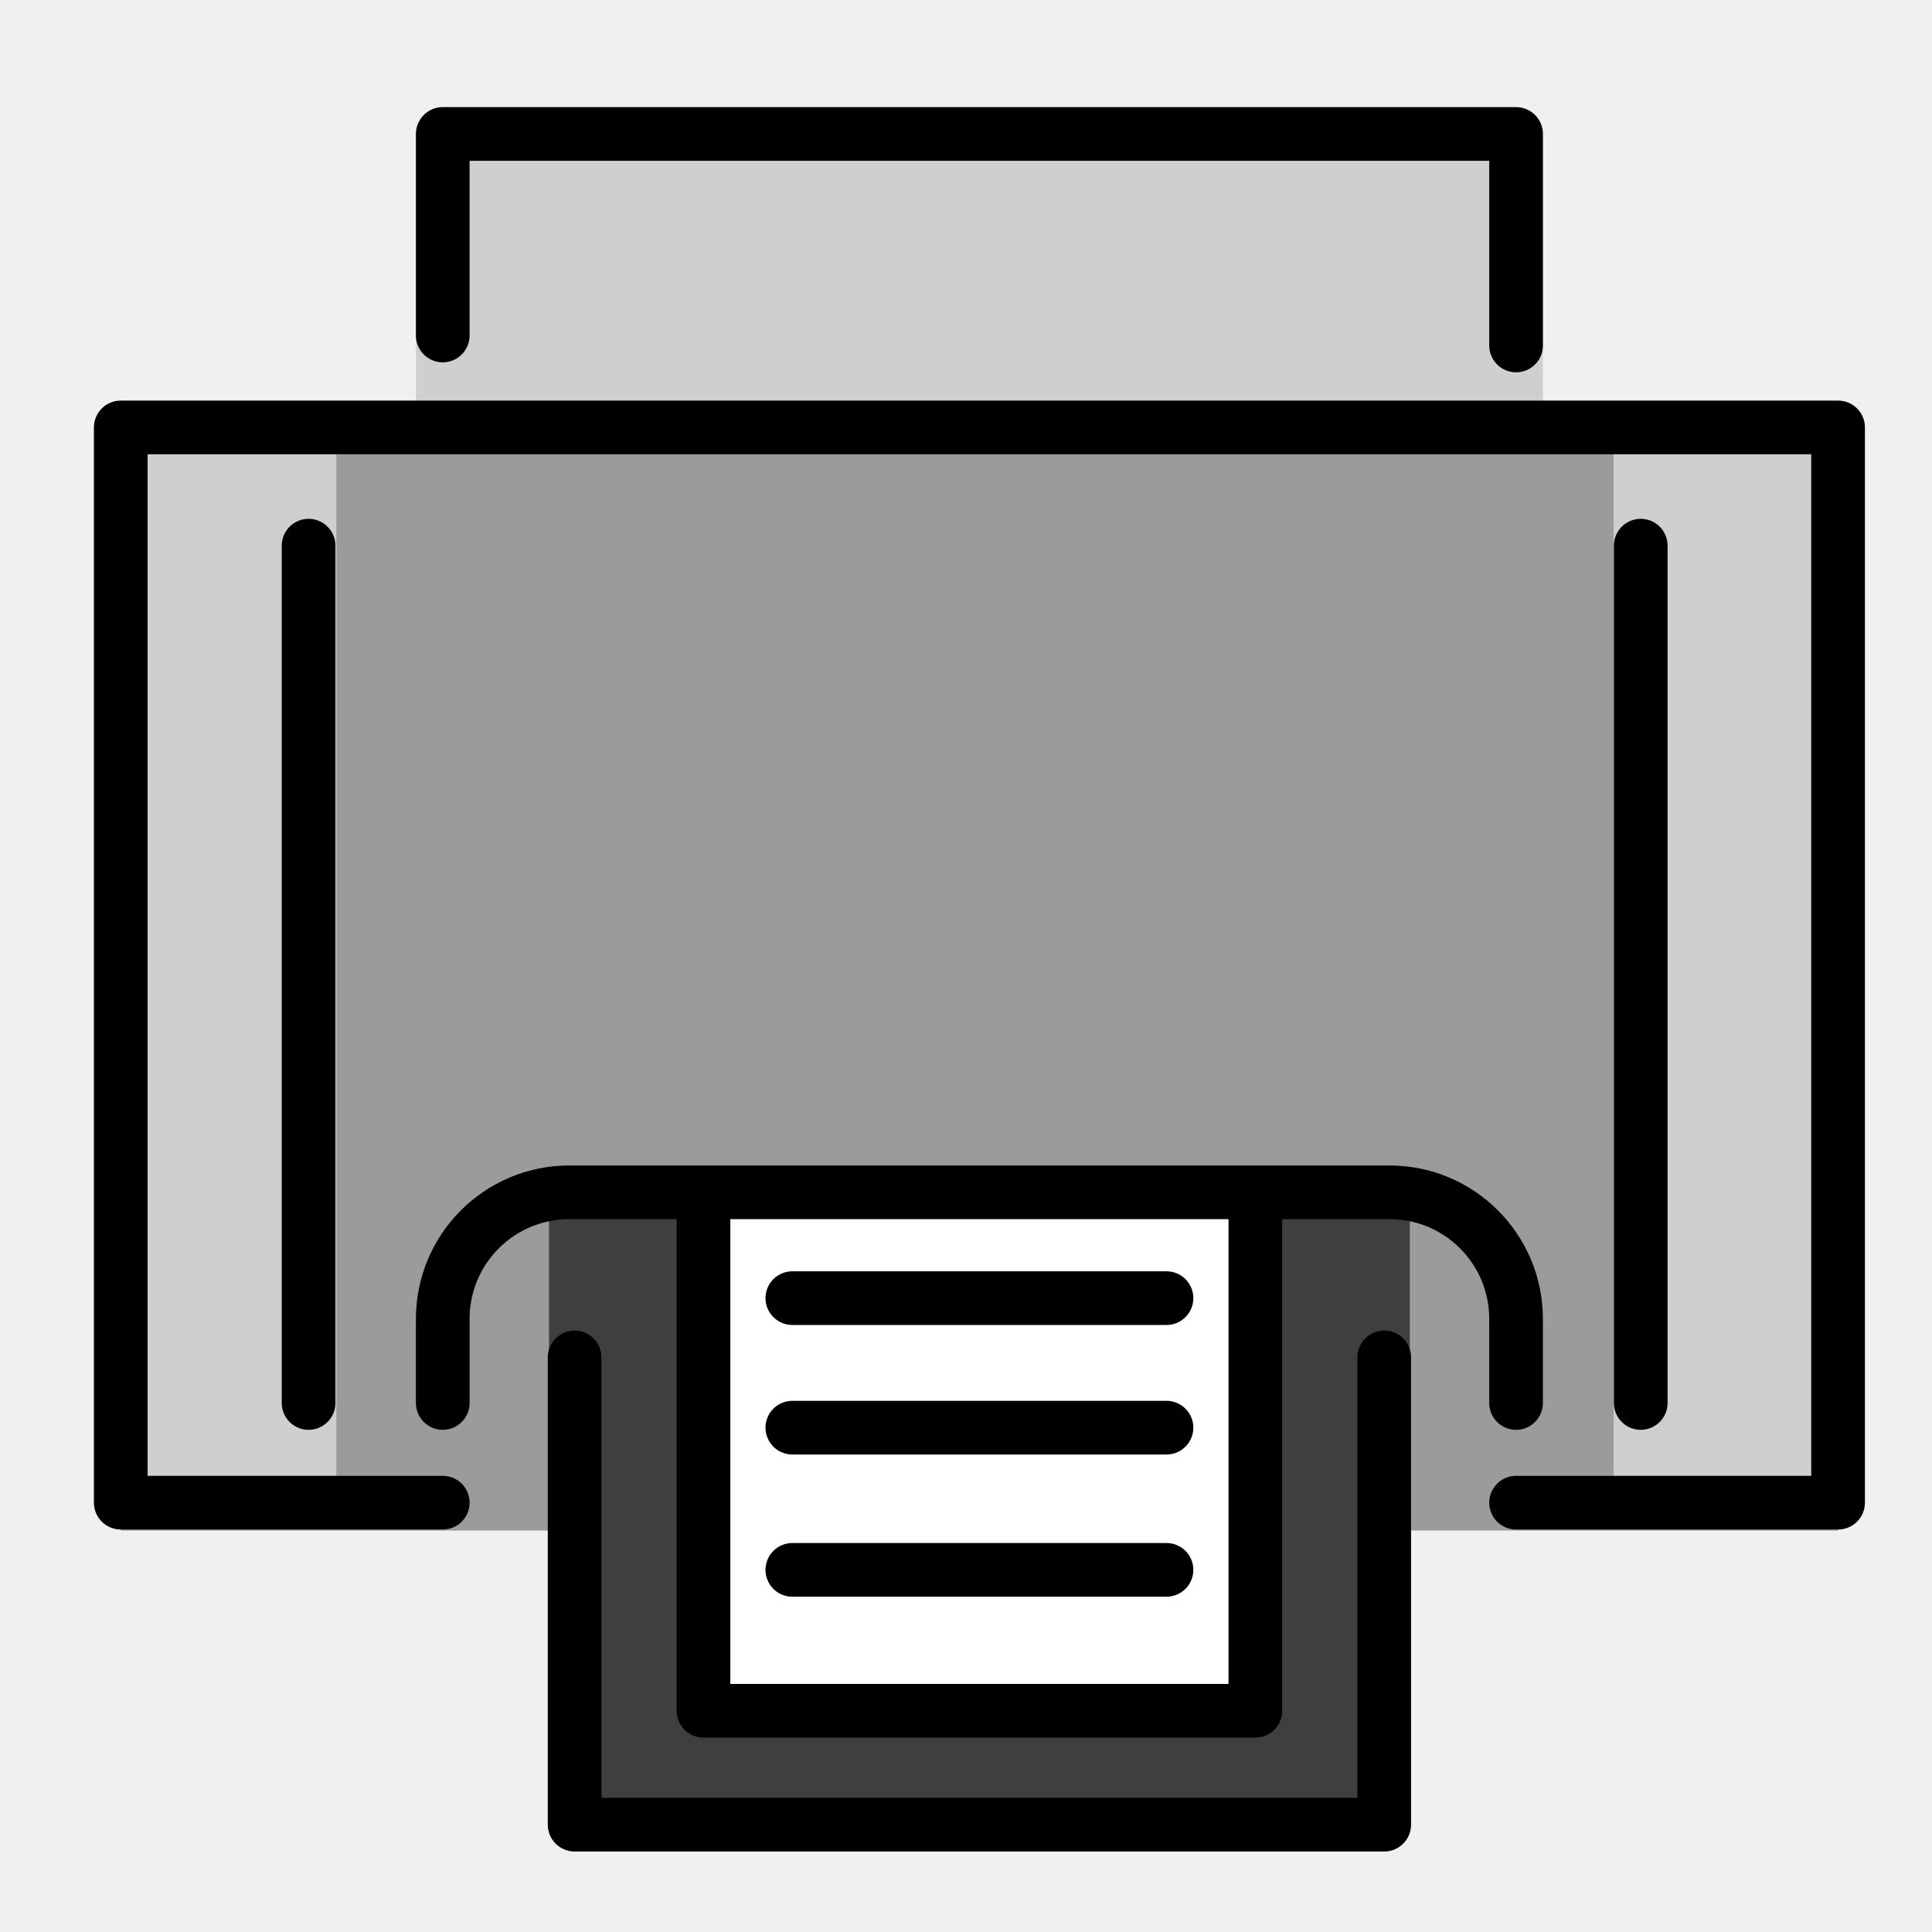
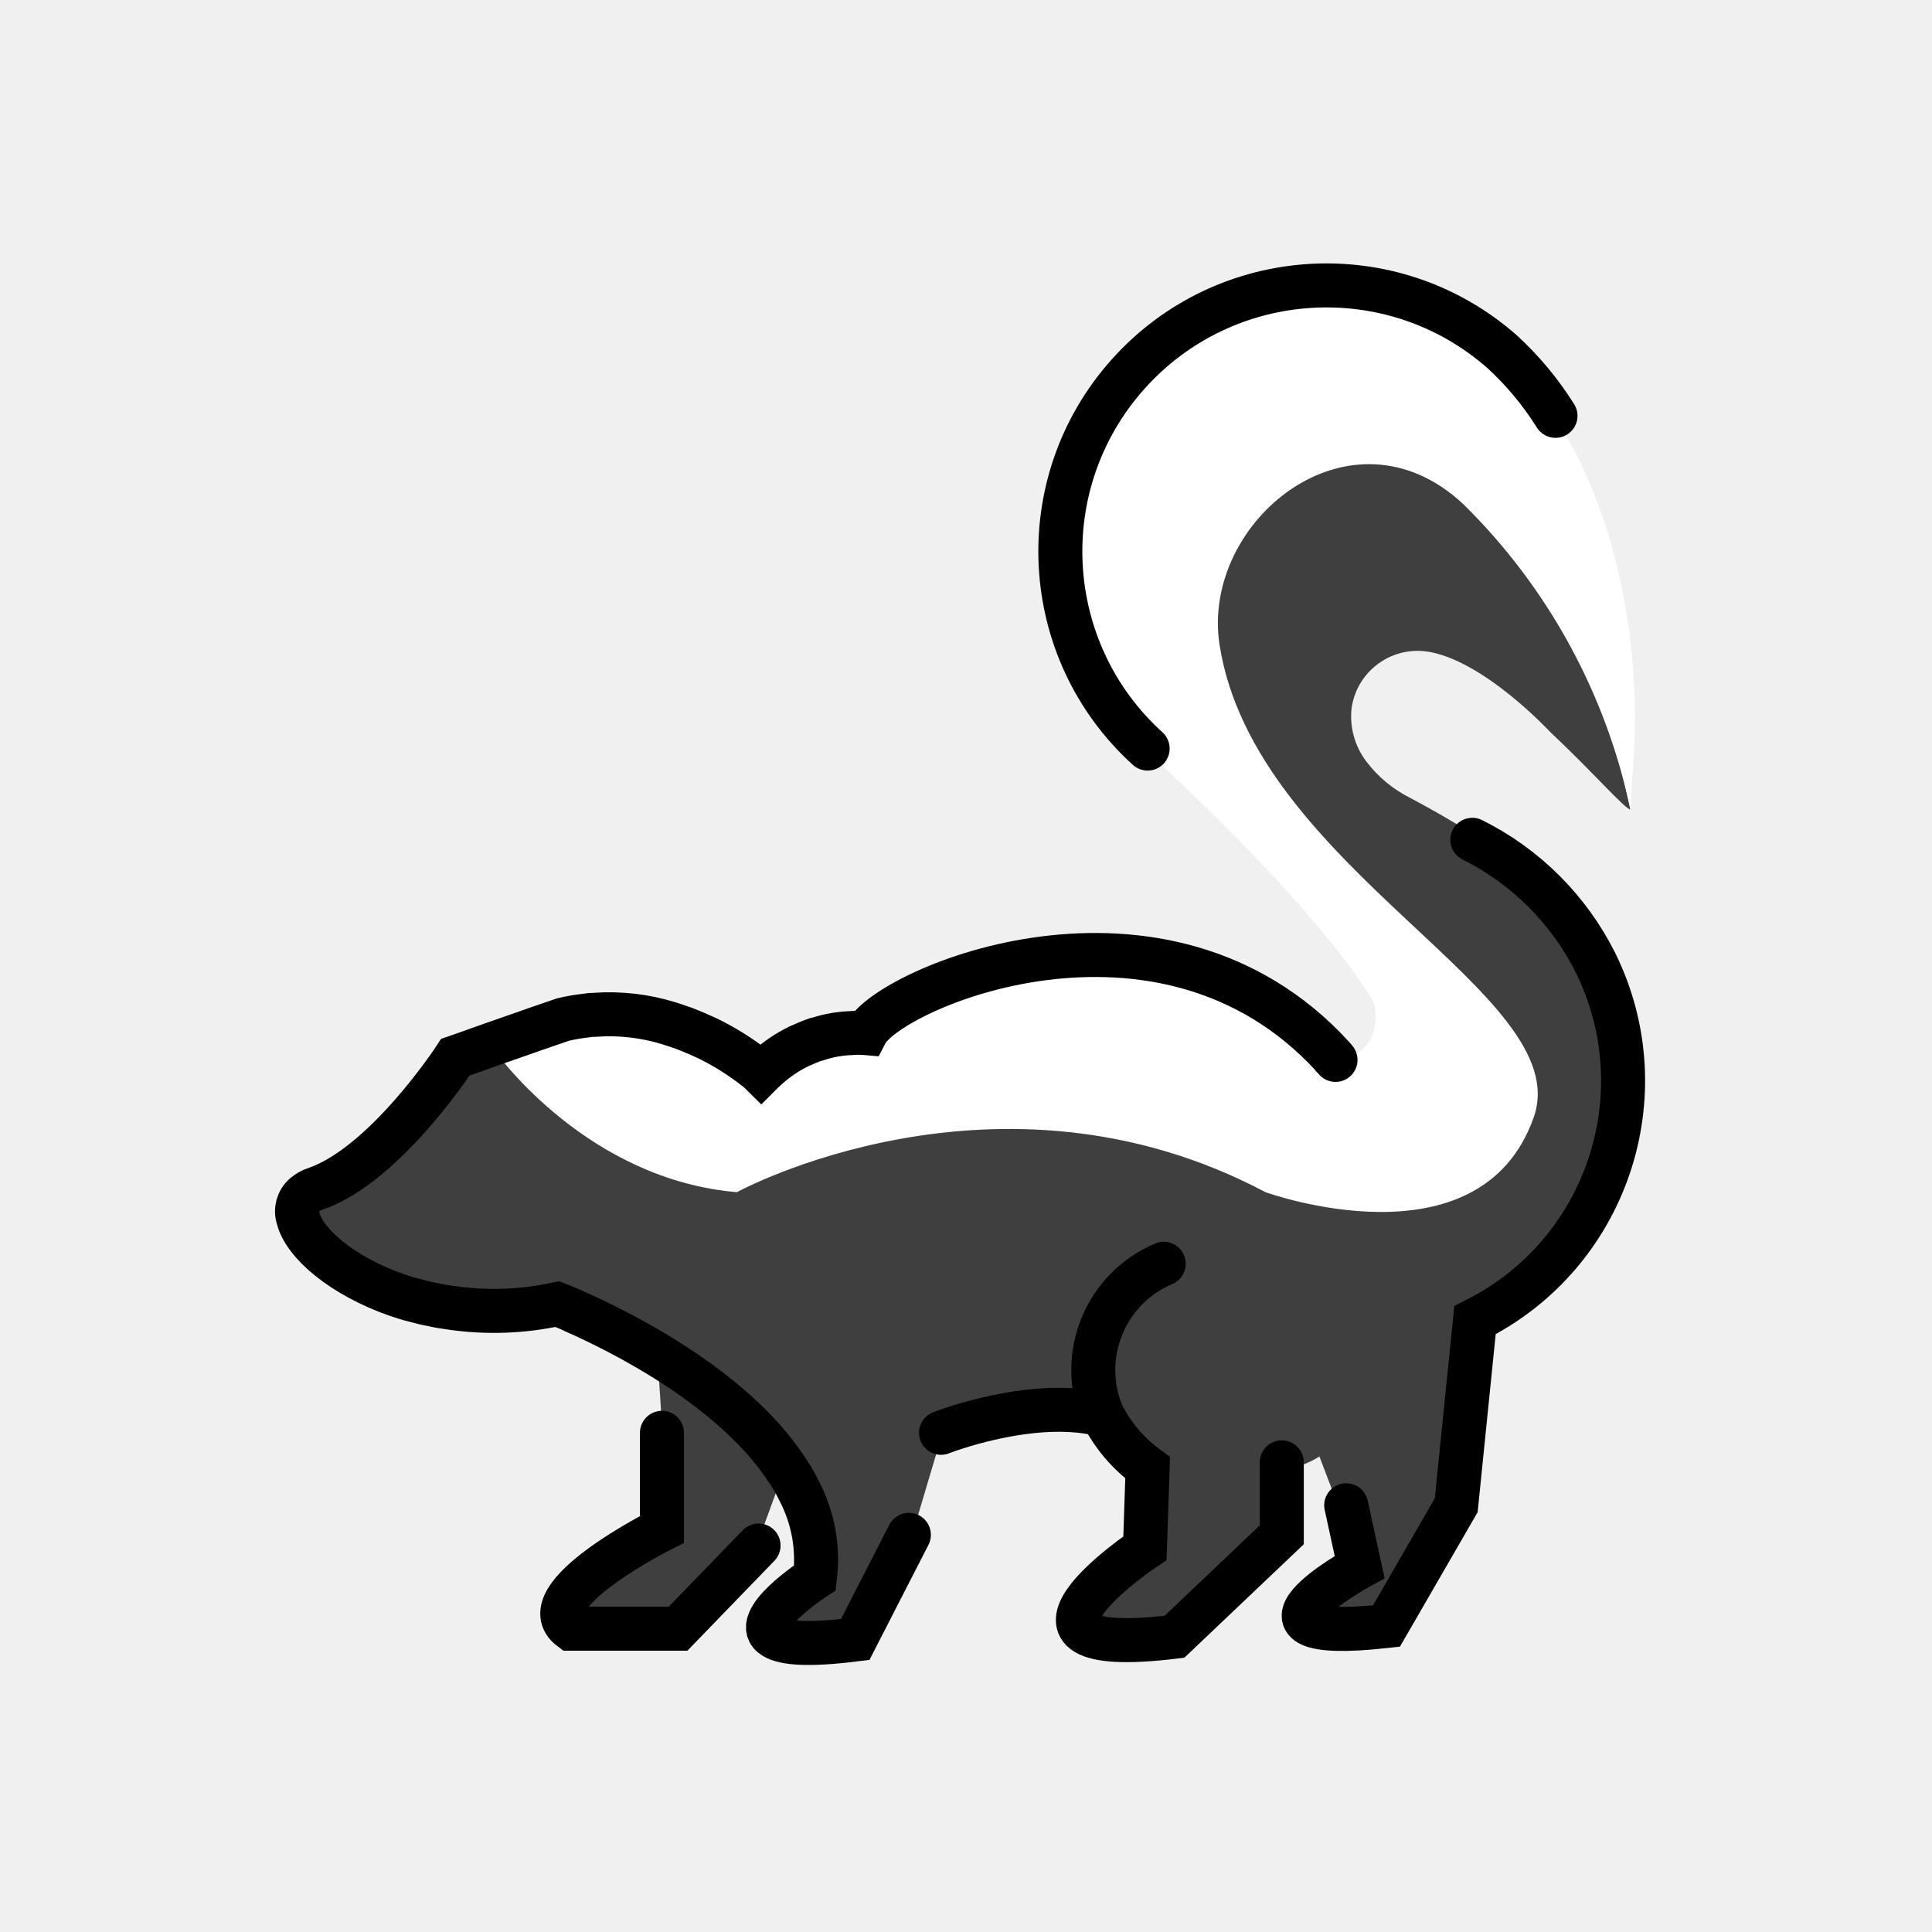
<svg xmlns="http://www.w3.org/2000/svg" id="emoji" viewBox="0 0 72 72">
  <g id="color">
-     <polygon fill="#9B9B9A" stroke="none" points="56.5,57.039 68.5,57.039 68.5,15.929 4.5,15.929 4.5,57.039 16.5,57.039" />
-     <polyline fill="#9B9B9A" stroke="none" points="16.5,56 4.5,56 4.5,15.929 68.5,15.929 68.5,56 56.5,56" />
-     <rect x="5.393" y="15.929" width="7.141" height="40.071" fill="#D0CFCE" stroke="none" />
-     <rect x="60.136" y="15.929" width="7.918" height="40.071" fill="#D0CFCE" stroke="none" />
-     <polyline fill="#D0CFCE" stroke="none" points="15.501,15.412 15.501,4.992 57.499,4.992 57.499,15.929" />
-     <polyline fill="#D0CFCE" stroke="none" stroke-linecap="round" stroke-linejoin="round" stroke-miterlimit="10" stroke-width="2" points="16.5,12.503 16.5,4.992 56.5,4.992 56.5,12.875" />
-     <polyline fill="#3F3F3F" stroke="none" points="52.54,44.433 52.54,68 20.46,68 20.46,44.433" />
-     <polyline fill="#3F3F3F" stroke="none" stroke-linecap="round" stroke-linejoin="round" stroke-miterlimit="10" stroke-width="2" points="51.586,50.587 51.586,68 21.414,68 21.414,50.587" />
-     <line x1="61.145" x2="61.145" y1="20.335" y2="52.285" fill="#FFFFFF" stroke="none" stroke-linecap="round" stroke-linejoin="round" stroke-miterlimit="10" stroke-width="2" />
-     <polyline fill="#FFFFFF" stroke="none" stroke-linecap="round" stroke-linejoin="round" stroke-miterlimit="10" stroke-width="2" points="46.783,44.453 46.783,63.756 26.217,63.756 26.217,44.453" />
-     <line x1="11.5" x2="11.5" y1="20.335" y2="52.285" fill="#FFFFFF" stroke="none" stroke-linecap="round" stroke-linejoin="round" stroke-miterlimit="10" stroke-width="2" />
+     <path fill="#3f3f3f" d="M29.369,54.397l-1.1,3-3,3.1h-4c-1.6-1.2,3.4-3.7,3.4-3.7v-3.7l-.2-3.1A15.857,15.857,0,0,1,29.369,54.397Z" />
+     <path fill="#3f3f3f" d="M60.761,30.169c-.22-.03-1.41-1.41-2.99-2.89,0,0-2.5-2.7-4.6-3a2.486,2.486,0,0,0-2.8,2.1,2.782,2.782,0,0,0,.544,1.994,4.67,4.67,0,0,0,1.657,1.372c6.697,3.567,7.825,6.304,7.911,10.958.07,3.799-2.412,6.876-5.812,8.576l-.6,7.1-2.6,4.5c-6.3.7-1-2.2-1-2.2l-.5-2.3-.8-2.1a3.36,3.36,0,0,1-1.4.5v2.7l-4,3.8c-7.4.9-1.1-3.3-1.1-3.3l.1-3a4.627,4.627,0,0,1-1.8-2.1c-2.6-.7-5.9.7-5.9.7l-1.1,3.7-2,3.9c-1.92.24-2.81.12-3.12-.17-.7-.63,1.62-2.13,1.62-2.13a5.678,5.678,0,0,0-.69-3.32c-.07-.14-.15-.29-.23-.43-.07-.12-.15-.24-.23-.36a16.23,16.23,0,0,0-4.85-4.29c-1-.59-2.01-1.1-3.07-1.61a2.796,2.796,0,0,0-.26-.12c-.12-.05-.24-.11-.37-.17a11.611,11.611,0,0,1-3.95.16q-.36-.045-.69-.12c-.23-.04-.46-.1-.68-.16-.22-.05-.43-.12-.64-.19-2.09-.7-3.49-1.93-3.7-2.87a.802.802,0,0,1,.23-.86,1.167,1.167,0,0,1,.43-.26c2.6-1,5.2-4.9,5.2-4.9l.43-.13.87-.27.02-.01,1.78-.66.9-.33a6.636,6.636,0,0,1,.86-.13,1.84,1.84,0,0,1,.33-.03,9.596,9.596,0,0,1,5.76,1.82c.14.11.25.19.33.25l.12.09.18-.15a5.824,5.824,0,0,1,3.2-1.33,4.51,4.51,0,0,1,.52,0,4.397,4.397,0,0,1,1.46-1.12,12.125,12.125,0,0,1,1.56-.72c.2-.07.4-.15.61-.22.42-.14.87-.28,1.34-.39.23-.06.47-.11.71-.16a16.643,16.643,0,0,1,2.29-.3,11.597,11.597,0,0,1,7.45,1.98c.11.08.22.16.33.25a10.453,10.453,0,0,1,1.65,1.56c1.219,1.252,2.978.095,1.089-3.262-2.205-3.917-7.999-8.088-7.999-8.088a9.851,9.851,0,0,1-.7-14,9.955,9.955,0,0,1,3.76-2.61,1.33,1.33,0,0,1,.18-.07,3.503,3.503,0,0,1,.55-.17,9.823,9.823,0,0,1,1.72-.3,9.46,9.46,0,0,1,9.3,5Z" />
+     <path fill="#fff" d="M60.821,29.089c-.032.359-.02.72-.05,1.09l-.01-.01a22.483,22.483,0,0,0-6.228-11.381c-4.199-3.921-9.786.628-9.086,5.228,1.3,8.4,13.314,13.013,11.714,17.613-2,5.7-10,2.8-10,2.8-10-5.3-19.7,0-19.7,0-5.49-.47-8.83-4.97-9.17-5.46-.01-.01-.02-.02-.02-.03l-.01-.01,2.7-1a7.633,7.633,0,0,1,3.98.21c.18.06.34.11.51.17a6.763,6.763,0,0,1,.9.38,10.18,10.18,0,0,1,2.01,1.24,5.262,5.262,0,0,1,1.19-.82,3.548,3.548,0,0,1,.44-.21c.14-.06.28-.12.43-.17a.352.352,0,0,1,.06-.01,5.284,5.284,0,0,1,1.79-.22,4.397,4.397,0,0,1,1.46-1.12,13.649,13.649,0,0,1,1.56-.72c.2-.07.4-.15.61-.22.42-.14.87-.27,1.34-.39.23-.06.47-.11.71-.16a16.643,16.643,0,0,1,2.29-.3,11.597,11.597,0,0,1,7.45,1.98c.11.08.22.16.33.25a10.453,10.453,0,0,1,1.65,1.56c.01.01.02.03.03.04.02.04.04.07.06.11a1.558,1.558,0,0,0,1.5-1.6,2,2,0,0,0-.02-.36.909.909,0,0,0-.18-.44c-2.4-3.8-8.3-9.1-8.3-9.1a9.851,9.851,0,0,1-.7-14,9.955,9.955,0,0,1,3.76-2.61,1.33,1.33,0,0,1,.18-.07,3.503,3.503,0,0,1,.55-.17,9.857,9.857,0,0,1,9.51,2.15,10.101,10.101,0,0,1,1.9,2.3C58.011,15.629,61.576,20.6,60.821,29.089Z" />
  </g>
-   <g id="hair" />
-   <g id="skin" />
-   <g id="skin-shadow" />
  <g id="line">
-     <polyline fill="none" stroke="#000000" stroke-linecap="round" stroke-linejoin="round" stroke-miterlimit="10" stroke-width="2" points="16.5,12.503 16.5,4.992 56.5,4.992 56.5,12.875" />
-     <polyline fill="none" stroke="#000000" stroke-linecap="round" stroke-linejoin="round" stroke-miterlimit="10" stroke-width="2" points="51.586,50.587 51.586,68 21.414,68 21.414,50.587" />
-     <line x1="61.145" x2="61.145" y1="20.335" y2="52.285" fill="none" stroke="#000000" stroke-linecap="round" stroke-linejoin="round" stroke-miterlimit="10" stroke-width="2" />
-     <polyline fill="none" stroke="#000000" stroke-linecap="round" stroke-linejoin="round" stroke-miterlimit="10" stroke-width="2" points="46.783,44.453 46.783,63.756 26.217,63.756 26.217,44.453" />
-     <line x1="29.528" x2="43.472" y1="48.378" y2="48.378" fill="none" stroke="#000000" stroke-linecap="round" stroke-linejoin="round" stroke-miterlimit="10" stroke-width="2" />
-     <line x1="29.528" x2="43.472" y1="53.205" y2="53.205" fill="none" stroke="#000000" stroke-linecap="round" stroke-linejoin="round" stroke-miterlimit="10" stroke-width="2" />
-     <line x1="29.528" x2="43.472" y1="58.504" y2="58.504" fill="none" stroke="#000000" stroke-linecap="round" stroke-linejoin="round" stroke-miterlimit="10" stroke-width="2" />
-     <line x1="11.5" x2="11.5" y1="20.335" y2="52.285" fill="none" stroke="#000000" stroke-linecap="round" stroke-linejoin="round" stroke-miterlimit="10" stroke-width="2" />
-     <path fill="none" stroke="#000000" stroke-linecap="round" stroke-linejoin="round" stroke-miterlimit="10" stroke-width="2" d="M16.5,52.285v-3.135c0-2.605,2.112-4.716,4.716-4.716h30.567c2.605,0,4.716,2.112,4.716,4.716v3.135" />
-     <polyline fill="none" stroke="#000000" stroke-linecap="round" stroke-linejoin="round" stroke-miterlimit="10" stroke-width="2" points="56.5,56 68.5,56 68.5,15.929 4.5,15.929 4.5,56 16.5,56" />
+     <path fill="none" stroke="#000" stroke-linecap="round" stroke-miterlimit="10" stroke-width="1.64" d="M43.369,47.097a4.299,4.299,0,0,0-2.3,5.6,5.509,5.509,0,0,0,1.7,2l-.1,3s-6.3,4.2,1.1,3.3l4-3.8v-2.7" />
+     <path fill="none" stroke="#000" stroke-linecap="round" stroke-miterlimit="10" stroke-width="1.64" d="M49.771,39.499a.572.572,0,0,0-.07-.08c-.01-.02-.03-.03-.04-.05-6.352-6.924-16.525-2.537-17.39-.87a2.62,2.62,0,0,0-.28-.01,1.927,1.927,0,0,0-.24.01,4.512,4.512,0,0,0-1.27.22.354.354,0,0,0-.06.01c-.15.05-.29.11-.43.17a3.548,3.548,0,0,0-.44.21,5.081,5.081,0,0,0-1,.72c-.06.05-.12.11-.18.17,0,0-.04-.04-.12-.11-.08-.06-.19-.14-.33-.25a9.967,9.967,0,0,0-1.57-.95c-.28-.13-.58-.26-.9-.38-.17-.06-.33-.11-.51-.17a7.521,7.521,0,0,0-2.78-.32,1.841,1.841,0,0,0-.33.03,6.746,6.746,0,0,0-.86.15l-.9.31-1.8.63-.87.31-.43.15s-2.6,4-5.2,4.9a1.179,1.179,0,0,0-.43.24.802.802,0,0,0-.23.86c.23.93,1.63,2.15,3.7,2.87.21.07.42.14.64.19.22.06.45.12.68.16q.33.075.69.12a11.095,11.095,0,0,0,3.95-.14s.13.05.37.15a2.784,2.784,0,0,1,.26.12c1.62.71,5.9,2.81,7.92,5.9.08.12.16.24.23.36.08.14.16.28.23.43a5.521,5.521,0,0,1,.59,3.24s-2.51,1.62-1.52,2.21c.38.23,1.27.31,3.02.09l2-3.9" />
+     <path fill="none" stroke="#000" stroke-linecap="round" stroke-miterlimit="10" stroke-width="1.64" d="M42.769,27.897a9.916,9.916,0,0,1,13.2-14.8,11.602,11.602,0,0,1,2,2.4" />
+     <path fill="none" stroke="#000" stroke-linecap="round" stroke-miterlimit="10" stroke-width="1.64" d="M35.069,53.397s3.3-1.3,5.9-.7" />
+     <path fill="none" stroke="#000" stroke-linecap="round" stroke-miterlimit="10" stroke-width="1.64" d="M50.169,56.097l.5,2.3s-5.3,2.9,1,2.2l2.6-4.5.7-6.9a9.963,9.963,0,0,0,4.5-13.3,10.24,10.24,0,0,0-4.6-4.6" />
+     <path fill="none" stroke="#000" stroke-linecap="round" stroke-miterlimit="10" stroke-width="1.64" d="M24.669,53.397v3.6s-5,2.5-3.4,3.7h4l3-3.1" />
  </g>
</svg>
